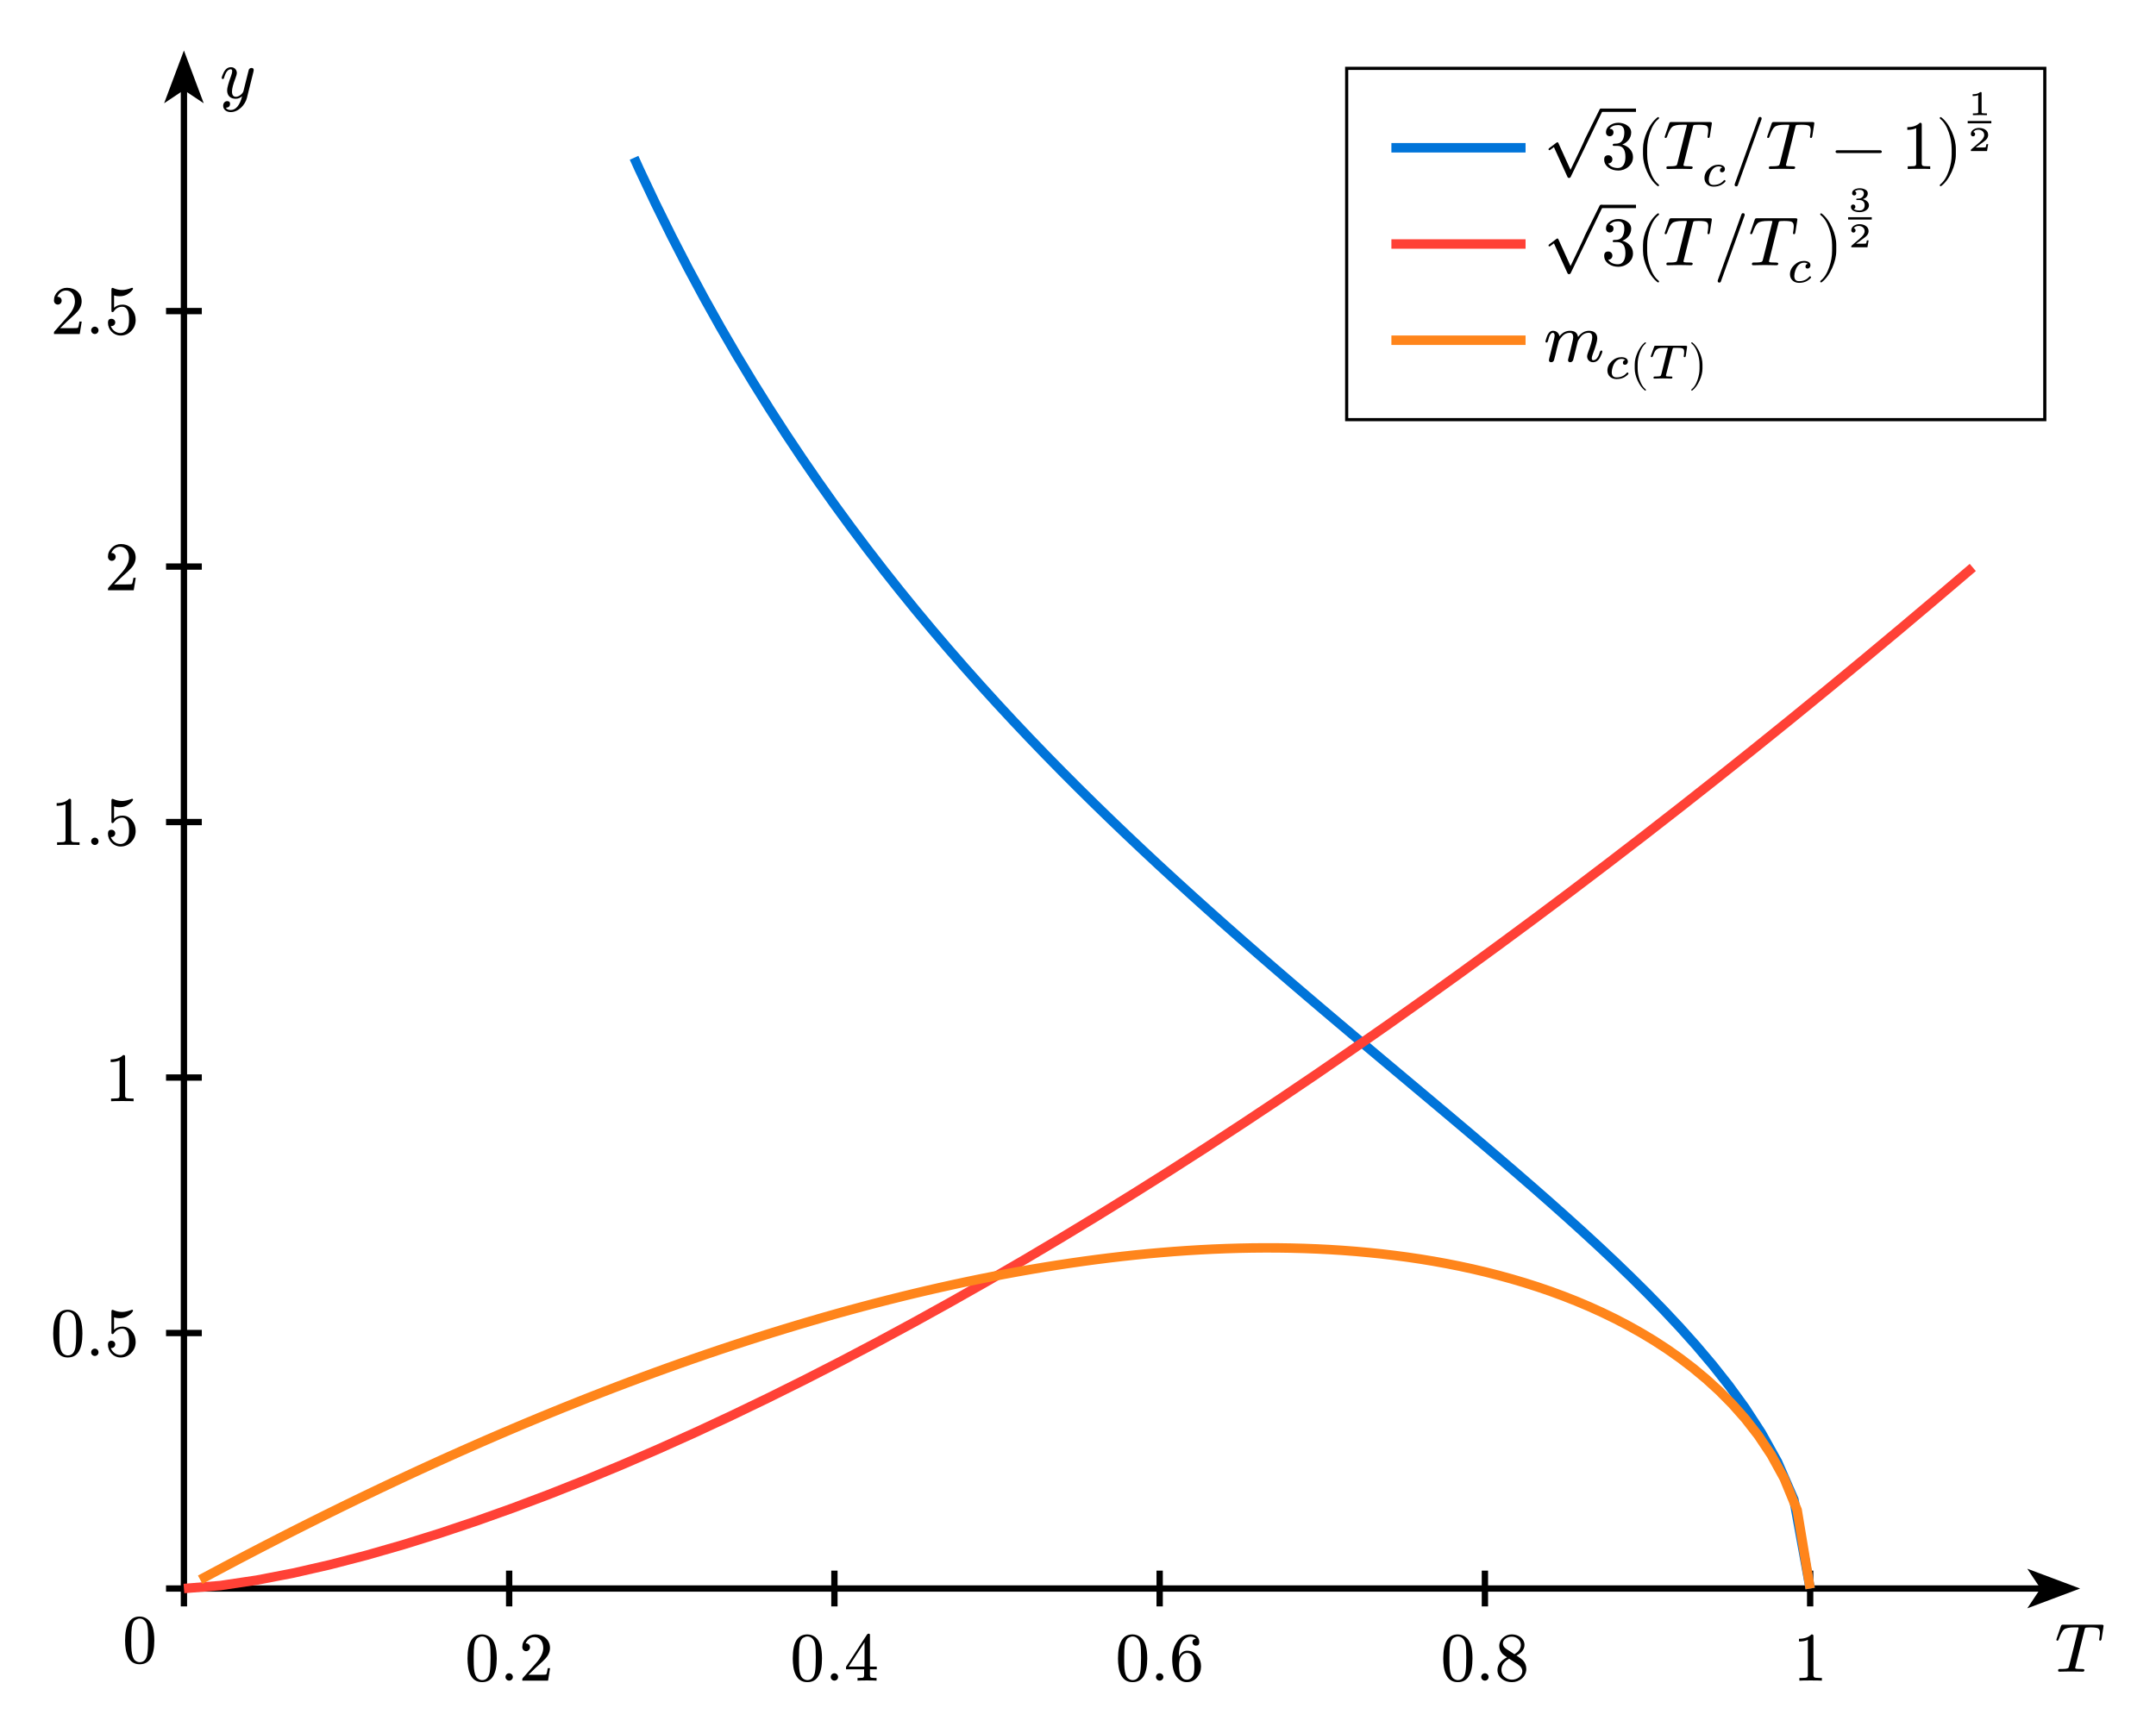
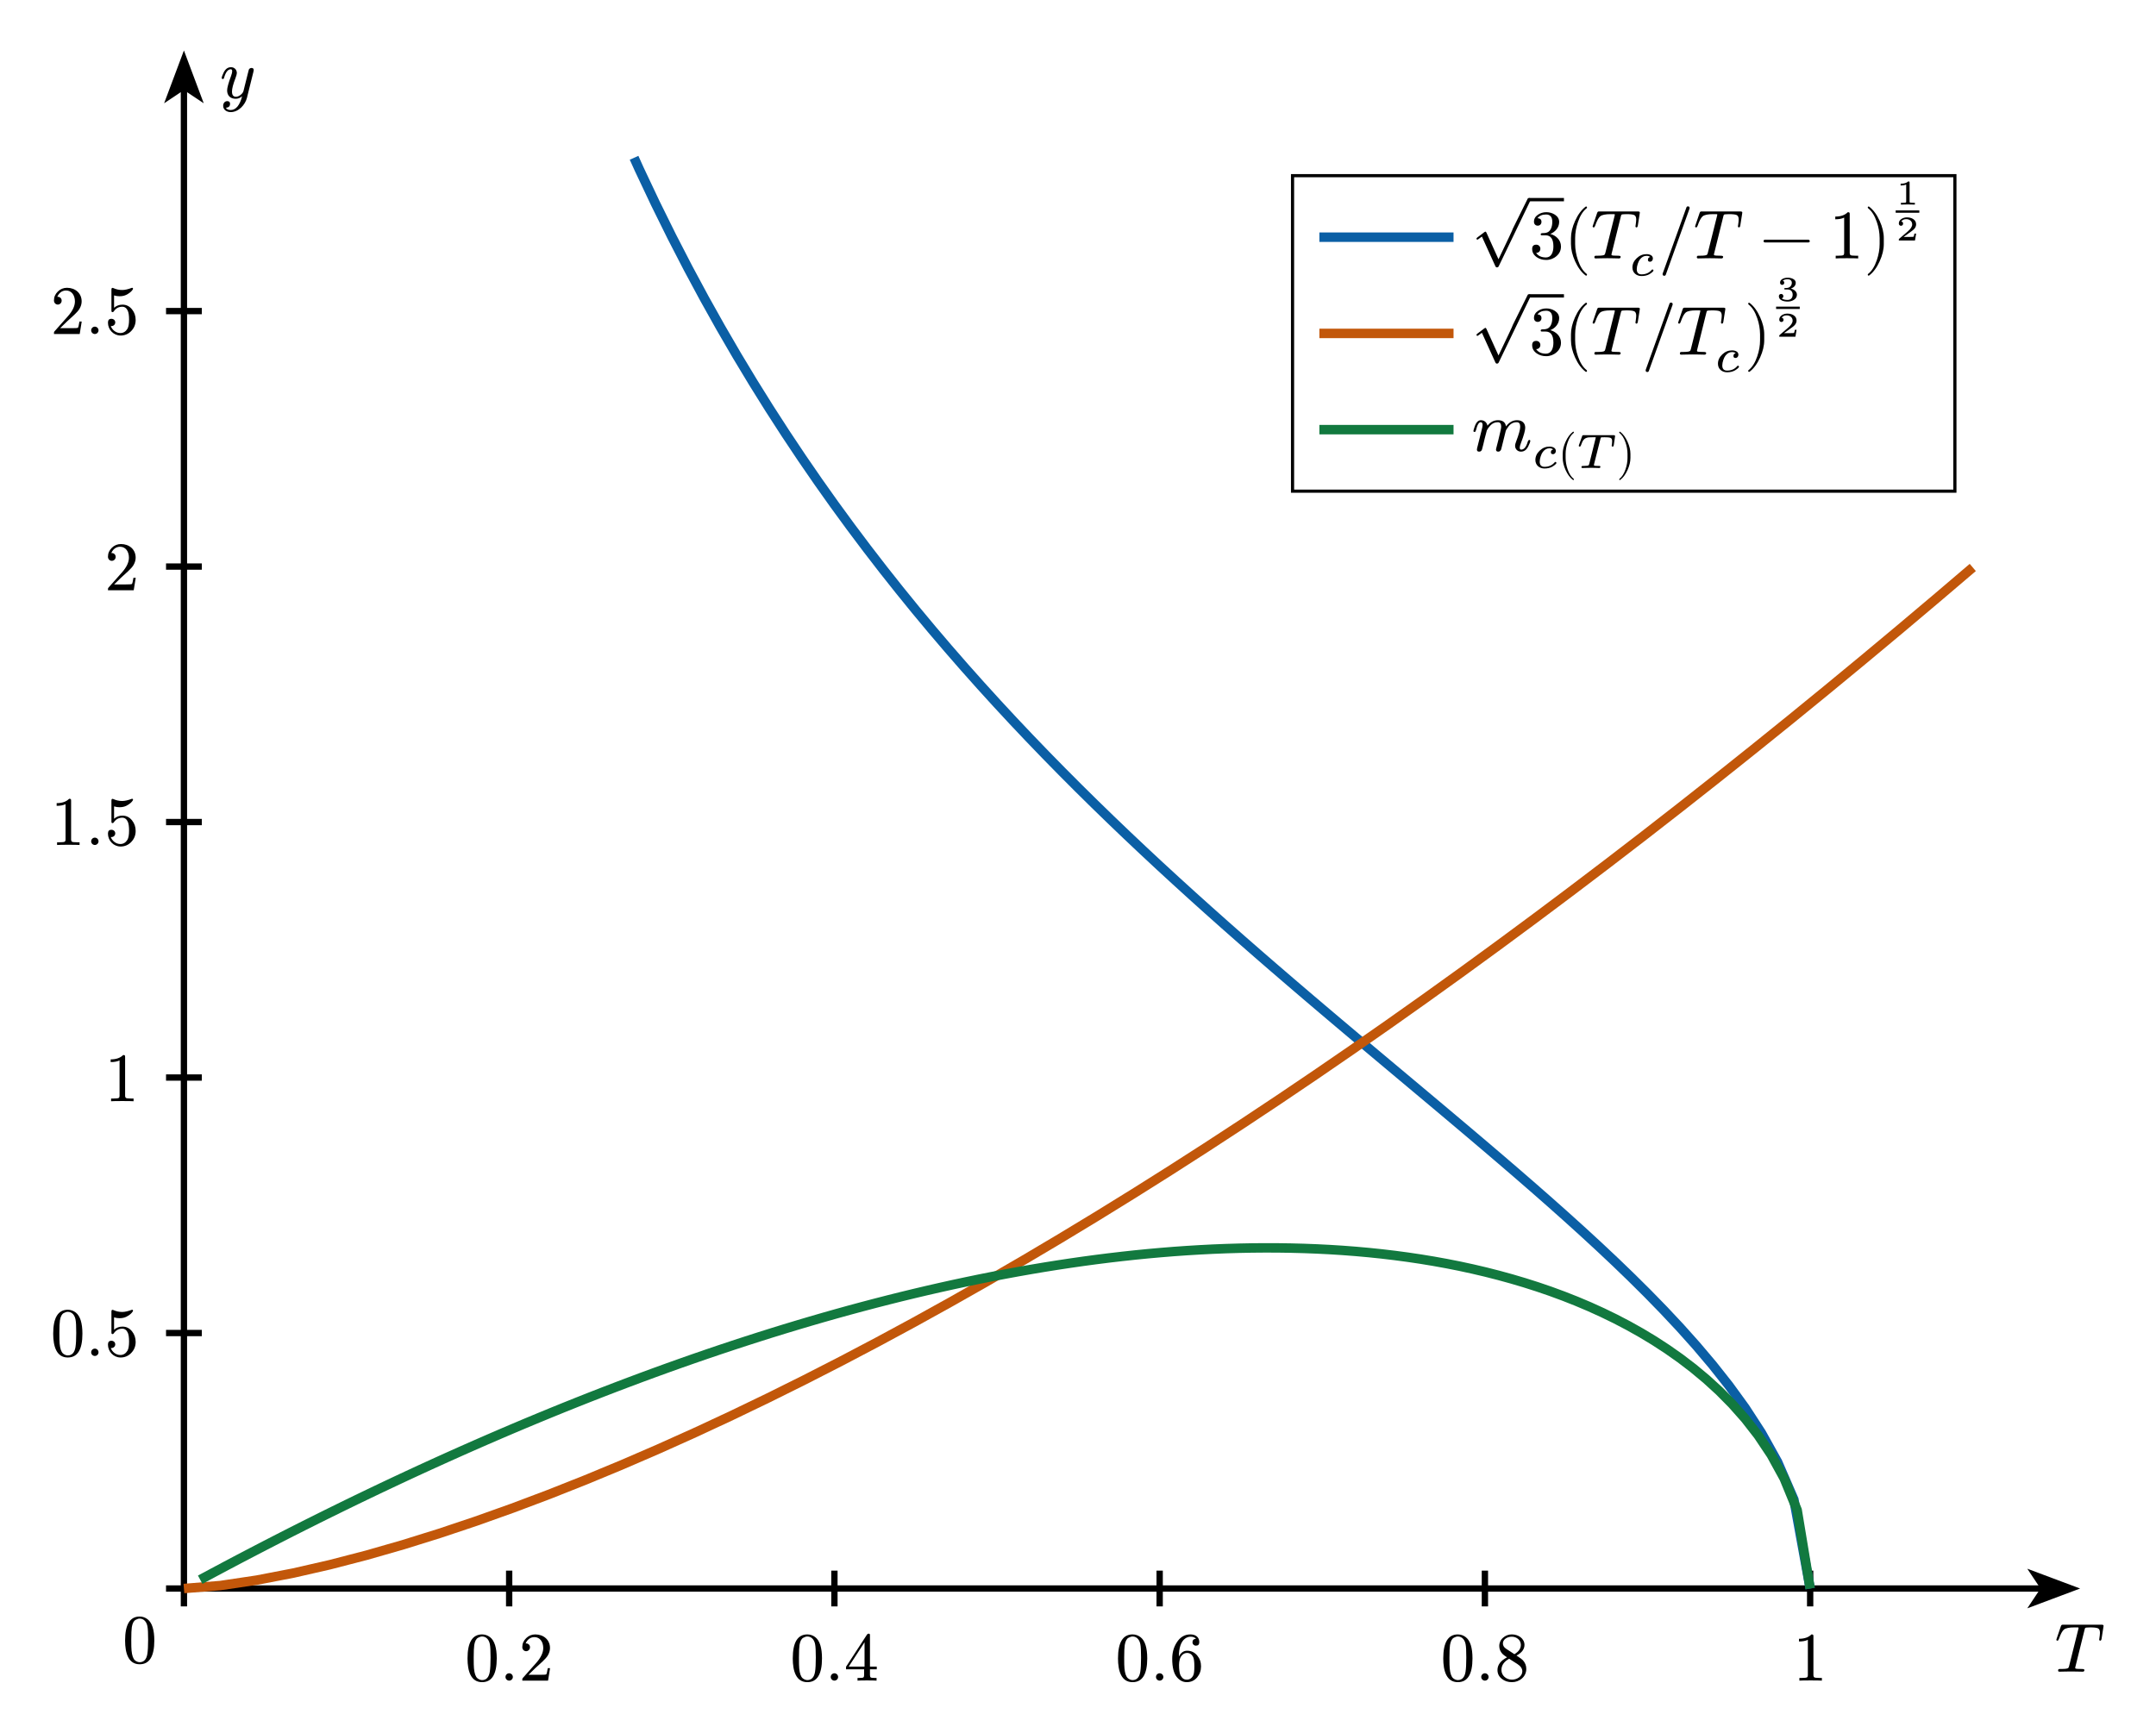
<svg xmlns="http://www.w3.org/2000/svg" xmlns:xlink="http://www.w3.org/1999/xlink" width="455.524" height="366.162" viewBox="0 0 341.643 274.621">
  <path fill="none" stroke="#000" d="M26.31 251.78h297.631" />
  <path stroke="#000" d="m328.194 251.78-5.67-2.126 1.417 2.126-1.417 2.126z" />
  <path fill="none" stroke="#000" d="M80.684 254.615v-5.67" />
  <path fill="none" d="M73.655 258.866h14.058v7.755H73.655z" />
  <use xlink:href="#a" transform="matrix(1 0 0 -1 73.655 266.38)" />
  <use xlink:href="#b" transform="matrix(1 0 0 -1 79.155 266.38)" />
  <use xlink:href="#c" transform="matrix(1 0 0 -1 82.213 266.38)" />
  <path fill="none" stroke="#000" d="M132.223 254.615v-5.67" />
  <path fill="none" d="M125.194 258.866h14.058v7.755h-14.058z" />
  <use xlink:href="#a" transform="matrix(1 0 0 -1 125.194 266.38)" />
  <use xlink:href="#b" transform="matrix(1 0 0 -1 130.694 266.38)" />
  <use xlink:href="#d" transform="matrix(1 0 0 -1 133.752 266.38)" />
  <path fill="none" stroke="#000" d="M183.762 254.615v-5.67" />
  <path fill="none" d="M176.733 258.866h14.058v7.755h-14.058z" />
  <use xlink:href="#a" transform="matrix(1 0 0 -1 176.733 266.38)" />
  <use xlink:href="#b" transform="matrix(1 0 0 -1 182.233 266.38)" />
  <use xlink:href="#e" transform="matrix(1 0 0 -1 185.29 266.38)" />
  <path fill="none" stroke="#000" d="M235.3 254.615v-5.67" />
  <path fill="none" d="M228.272 258.866h14.058v7.755h-14.058z" />
  <use xlink:href="#a" transform="matrix(1 0 0 -1 228.272 266.38)" />
  <use xlink:href="#b" transform="matrix(1 0 0 -1 233.772 266.38)" />
  <use xlink:href="#f" transform="matrix(1 0 0 -1 236.83 266.38)" />
  <path fill="none" stroke="#000" d="M286.84 254.615v-5.67" />
  <path fill="none" d="M284.09 258.866h5.5v7.513h-5.5z" />
  <use xlink:href="#g" transform="matrix(1 0 0 -1 284.09 266.38)" />
  <path fill="none" d="M325.591 257.449h8.052v7.513h-8.052z" />
  <use xlink:href="#h" transform="matrix(1 0 0 -1 325.591 264.962)" />
  <path fill="none" stroke="#000" d="M29.145 254.614V13.676" />
  <path stroke="#000" d="m29.145 9.424-2.126 5.67 2.126-1.418 2.126 1.417z" />
  <path fill="none" stroke="#000" d="M26.31 211.285h5.67" />
  <path fill="none" d="M8 207.407h14.058v7.755H8z" />
  <use xlink:href="#a" transform="matrix(1 0 0 -1 8 214.92)" />
  <use xlink:href="#b" transform="matrix(1 0 0 -1 13.5 214.92)" />
  <use xlink:href="#i" transform="matrix(1 0 0 -1 16.558 214.92)" />
  <path fill="none" stroke="#000" d="M26.31 170.79h5.67" />
  <path fill="none" d="M16.558 167.033h5.5v7.513h-5.5z" />
  <use xlink:href="#g" transform="matrix(1 0 0 -1 16.558 174.546)" />
  <path fill="none" stroke="#000" d="M26.31 130.295h5.67" />
  <path fill="none" d="M8 126.417h14.058v7.755H8z" />
  <use xlink:href="#g" transform="matrix(1 0 0 -1 8 133.93)" />
  <use xlink:href="#b" transform="matrix(1 0 0 -1 13.5 133.93)" />
  <use xlink:href="#i" transform="matrix(1 0 0 -1 16.558 133.93)" />
  <path fill="none" stroke="#000" d="M26.31 89.8h5.67" />
  <path fill="none" d="M16.558 86.043h5.5v7.513h-5.5z" />
  <use xlink:href="#c" transform="matrix(1 0 0 -1 16.558 93.556)" />
  <path fill="none" stroke="#000" d="M26.31 49.305h5.67" />
  <path fill="none" d="M8 45.427h14.058v7.755H8z" />
  <use xlink:href="#c" transform="matrix(1 0 0 -1 8 52.94)" />
  <use xlink:href="#b" transform="matrix(1 0 0 -1 13.5 52.94)" />
  <use xlink:href="#i" transform="matrix(1 0 0 -1 16.558 52.94)" />
  <path fill="none" d="M34.814 8h5.39v9.768h-5.39z" />
  <use xlink:href="#j" transform="matrix(1 0 0 -1 34.814 15.513)" />
  <path fill="none" d="M19.393 256.031h5.5v7.755h-5.5z" />
  <use xlink:href="#a" transform="matrix(1 0 0 -1 19.393 263.544)" />
-   <path fill="none" stroke="#0074d9" stroke-width="1.5" d="m100.476 25.008.823 1.825 2.577 5.453 2.577 5.214 2.577 4.996 2.577 4.794 2.577 4.608 2.577 4.437 2.577 4.277 2.577 4.13 2.577 3.991 2.577 3.864 2.577 3.744 2.577 3.633 2.577 3.528 2.577 3.43 2.576 3.34 2.577 3.252 2.577 3.172 2.577 3.096 2.577 3.024 2.577 2.957 2.577 2.894 2.577 2.834 2.577 2.778 2.577 2.725 2.577 2.676 2.577 2.628 2.577 2.585 2.577 2.543 2.577 2.504 2.577 2.468 2.577 2.433 2.577 2.402 2.577 2.371 2.577 2.344 2.577 2.318 2.576 2.295 2.577 2.272 2.577 2.253 2.577 2.235 2.577 2.218 2.577 2.205 2.577 2.192 2.577 2.181 2.577 2.173 2.577 2.167 2.577 2.163 2.577 2.16 2.577 2.16 2.577 2.162 2.577 2.168 2.577 2.175 2.577 2.185 2.577 2.2 2.577 2.216 2.577 2.238 2.576 2.263 2.577 2.294 2.577 2.33 2.577 2.373 2.577 2.424 2.577 2.485 2.577 2.557 2.577 2.644 2.577 2.75 2.577 2.88 2.577 3.045 2.577 3.258 2.577 3.548 2.577 3.965 2.577 4.63 2.577 5.941 2.577 14.099" />
-   <path fill="none" stroke="#ff4136" stroke-width="1.5" d="m29.145 251.78 5.785-.472 5.785-.863 5.785-1.117 5.785-1.323 5.785-1.5 5.785-1.66 5.785-1.804 5.785-1.938 5.785-2.063 5.785-2.181 5.785-2.293 5.785-2.4 5.784-2.502 5.785-2.6 5.785-2.695 5.785-2.787 5.785-2.874 5.785-2.961 5.785-3.044 5.785-3.125 5.785-3.205 5.785-3.281 5.785-3.357 5.785-3.431 5.785-3.503 5.785-3.574 5.785-3.643 5.785-3.712 5.785-3.778 5.785-3.844 5.785-3.909 5.785-3.972 5.785-4.035 5.785-4.096 5.785-4.157 5.785-4.217 5.785-4.276 5.785-4.334 5.785-4.391 5.785-4.448 5.785-4.504 5.785-4.56 5.785-4.614 5.785-4.667 5.785-4.722 5.785-4.774 5.785-4.826 5.785-4.878 5.785-4.928" />
-   <path fill="none" stroke="#ff851b" stroke-width="1.5" d="m31.722 250.384 2.057-1.104 2.057-1.096 2.058-1.086 2.057-1.076 2.058-1.068 2.057-1.058 2.057-1.05 2.058-1.039 2.057-1.03 2.058-1.02 2.057-1.011 2.057-1.002 2.058-.991 2.057-.982 2.058-.972 2.057-.962 2.057-.952 2.058-.941 2.057-.932 2.058-.921 2.057-.912 2.057-.9 2.058-.89 2.057-.88 2.058-.87 2.057-.857 2.057-.848 2.058-.837 2.057-.825 2.058-.815 2.057-.803 2.057-.792 2.058-.78 2.057-.77 2.058-.758 2.057-.746 2.058-.734 2.057-.722 2.057-.71 2.058-.698 2.057-.686 2.058-.673 2.057-.661 2.057-.649 2.058-.635 2.057-.623 2.058-.61 2.057-.596 2.057-.583 2.058-.57 2.057-.555 2.058-.542 2.057-.528 2.057-.514 2.058-.5 2.057-.485 2.058-.47 2.057-.456 2.057-.44 2.058-.426 2.057-.41 2.058-.393 2.057-.378 2.057-.362 2.058-.346 2.057-.328 2.058-.312 2.057-.295 2.057-.277 2.058-.259 2.057-.24 2.058-.224 2.057-.203 2.057-.185 2.058-.166 2.057-.145 2.058-.125 2.057-.105 2.057-.083 2.058-.062 2.057-.04 2.058-.017 2.057.006 2.058.03 2.057.053 2.057.079 2.058.104 2.057.13 2.058.158 2.057.185 2.057.214 2.058.244 2.057.274 2.058.306 2.057.339 2.057.372 2.058.408 2.057.445 2.058.483 2.057.524 2.057.565 2.058.609 2.057.656 2.058.704 2.057.757 2.057.811 2.058.87 2.057.934 2.058 1.001 2.057 1.075 2.057 1.154 2.058 1.243 2.057 1.34 2.058 1.447 2.057 1.572 2.057 1.713 2.058 1.878 2.057 2.078 2.058 2.323 2.057 2.64 2.057 3.079 2.058 3.746 2.057 5.01 2.058 12.434" />
-   <path fill="#ffffffc8" stroke="#000" stroke-width=".5" d="M213.397 10.835v55.677h110.626V10.835z" />
-   <path fill="#bfdcf5" stroke="#0074d9" stroke-width="1.5" d="M220.483 23.421h21.26" />
-   <path fill="none" d="M244.578 17.921h72.358v11h-72.358z" />
-   <use xlink:href="#k" transform="matrix(1 0 0 -1 244.578 17.646)" />
-   <path fill="none" stroke="#000" stroke-width=".528" d="M253.74 17.47h5.5" />
-   <use xlink:href="#l" transform="matrix(1 0 0 -1 253.74 26.787)" />
-   <use xlink:href="#m" transform="matrix(1 0 0 -1 259.24 26.787)" />
-   <use xlink:href="#h" transform="matrix(1 0 0 -1 263.52 26.787)" />
-   <use xlink:href="#n" transform="matrix(1 0 0 -1 269.614 29.504)" />
-   <use xlink:href="#o" transform="matrix(1 0 0 -1 274.257 26.787)" />
-   <use xlink:href="#h" transform="matrix(1 0 0 -1 279.757 26.787)" />
-   <use xlink:href="#p" transform="matrix(1 0 0 -1 290.253 26.787)" />
-   <use xlink:href="#g" transform="matrix(1 0 0 -1 301.256 26.787)" />
-   <use xlink:href="#q" transform="matrix(1 0 0 -1 306.756 26.787)" />
-   <use xlink:href="#r" transform="matrix(1 0 0 -1 311.805 18.253)" />
-   <use xlink:href="#s" transform="matrix(1 0 0 -1 311.805 23.944)" />
-   <path fill="none" stroke="#000" stroke-width=".37" d="M311.805 19.362h3.745" />
-   <path fill="#ffd0cd" stroke="#ff4136" stroke-width="1.5" d="M220.483 38.673h21.26" />
-   <path fill="none" d="M244.578 33.173h53.411v11h-53.411z" />
-   <use xlink:href="#k" transform="matrix(1 0 0 -1 244.578 32.898)" />
-   <path fill="none" stroke="#000" stroke-width=".528" d="M253.74 32.722h5.5" />
-   <use xlink:href="#l" transform="matrix(1 0 0 -1 253.74 42.04)" />
-   <use xlink:href="#m" transform="matrix(1 0 0 -1 259.24 42.04)" />
-   <use xlink:href="#h" transform="matrix(1 0 0 -1 263.52 42.04)" />
-   <use xlink:href="#o" transform="matrix(1 0 0 -1 271.572 42.04)" />
-   <use xlink:href="#h" transform="matrix(1 0 0 -1 277.072 42.04)" />
-   <use xlink:href="#n" transform="matrix(1 0 0 -1 283.166 44.756)" />
-   <use xlink:href="#q" transform="matrix(1 0 0 -1 287.809 42.04)" />
-   <use xlink:href="#t" transform="matrix(1 0 0 -1 292.858 33.505)" />
-   <use xlink:href="#s" transform="matrix(1 0 0 -1 292.858 39.196)" />
-   <path fill="none" stroke="#000" stroke-width=".37" d="M292.858 34.614h3.745" />
-   <path fill="#cbf2cf" stroke="#ff851b" stroke-width="1.5" d="M220.483 53.925h21.26" />
-   <path fill="none" d="M244.578 48.425h26.59v11h-26.59z" />
-   <use xlink:href="#u" transform="matrix(1 0 0 -1 244.578 57.291)" />
-   <use xlink:href="#n" transform="matrix(1 0 0 -1 254.236 60.008)" />
-   <use xlink:href="#v" transform="matrix(1 0 0 -1 258.263 60.008)" />
-   <use xlink:href="#w" transform="matrix(1 0 0 -1 261.258 60.008)" />
-   <use xlink:href="#x" transform="matrix(1 0 0 -1 267.557 60.008)" />
+   <path fill="none" stroke="#0b5fa5" stroke-width="1.5" d="m100.476 25.008.823 1.825 2.577 5.453 2.577 5.214 2.577 4.996 2.577 4.794 2.577 4.608 2.577 4.437 2.577 4.277 2.577 4.13 2.577 3.991 2.577 3.864 2.577 3.744 2.577 3.633 2.577 3.528 2.577 3.43 2.576 3.34 2.577 3.252 2.577 3.172 2.577 3.096 2.577 3.024 2.577 2.957 2.577 2.894 2.577 2.834 2.577 2.778 2.577 2.725 2.577 2.676 2.577 2.628 2.577 2.585 2.577 2.543 2.577 2.504 2.577 2.468 2.577 2.433 2.577 2.402 2.577 2.371 2.577 2.344 2.577 2.318 2.576 2.295 2.577 2.272 2.577 2.253 2.577 2.235 2.577 2.218 2.577 2.205 2.577 2.192 2.577 2.181 2.577 2.173 2.577 2.167 2.577 2.163 2.577 2.16 2.577 2.16 2.577 2.162 2.577 2.168 2.577 2.175 2.577 2.185 2.577 2.2 2.577 2.216 2.577 2.238 2.576 2.263 2.577 2.294 2.577 2.33 2.577 2.373 2.577 2.424 2.577 2.485 2.577 2.557 2.577 2.644 2.577 2.75 2.577 2.88 2.577 3.045 2.577 3.258 2.577 3.548 2.577 3.965 2.577 4.63 2.577 5.941 2.577 14.099" />
+   <path fill="none" stroke="#c2570a" stroke-width="1.5" d="m29.145 251.78 5.785-.472 5.785-.863 5.785-1.117 5.785-1.323 5.785-1.5 5.785-1.66 5.785-1.804 5.785-1.938 5.785-2.063 5.785-2.181 5.785-2.293 5.785-2.4 5.784-2.502 5.785-2.6 5.785-2.695 5.785-2.787 5.785-2.874 5.785-2.961 5.785-3.044 5.785-3.125 5.785-3.205 5.785-3.281 5.785-3.357 5.785-3.431 5.785-3.503 5.785-3.574 5.785-3.643 5.785-3.712 5.785-3.778 5.785-3.844 5.785-3.909 5.785-3.972 5.785-4.035 5.785-4.096 5.785-4.157 5.785-4.217 5.785-4.276 5.785-4.334 5.785-4.391 5.785-4.448 5.785-4.504 5.785-4.56 5.785-4.614 5.785-4.667 5.785-4.722 5.785-4.774 5.785-4.826 5.785-4.878 5.785-4.928" />
+   <path fill="none" stroke="#12793f" stroke-width="1.5" d="m31.722 250.384 2.057-1.104 2.057-1.096 2.058-1.086 2.057-1.076 2.058-1.068 2.057-1.058 2.057-1.05 2.058-1.039 2.057-1.03 2.058-1.02 2.057-1.011 2.057-1.002 2.058-.991 2.057-.982 2.058-.972 2.057-.962 2.057-.952 2.058-.941 2.057-.932 2.058-.921 2.057-.912 2.057-.9 2.058-.89 2.057-.88 2.058-.87 2.057-.857 2.057-.848 2.058-.837 2.057-.825 2.058-.815 2.057-.803 2.057-.792 2.058-.78 2.057-.77 2.058-.758 2.057-.746 2.058-.734 2.057-.722 2.057-.71 2.058-.698 2.057-.686 2.058-.673 2.057-.661 2.057-.649 2.058-.635 2.057-.623 2.058-.61 2.057-.596 2.057-.583 2.058-.57 2.057-.555 2.058-.542 2.057-.528 2.057-.514 2.058-.5 2.057-.485 2.058-.47 2.057-.456 2.057-.44 2.058-.426 2.057-.41 2.058-.393 2.057-.378 2.057-.362 2.058-.346 2.057-.328 2.058-.312 2.057-.295 2.057-.277 2.058-.259 2.057-.24 2.058-.224 2.057-.203 2.057-.185 2.058-.166 2.057-.145 2.058-.125 2.057-.105 2.057-.083 2.058-.062 2.057-.04 2.058-.017 2.057.006 2.058.03 2.057.053 2.057.079 2.058.104 2.057.13 2.058.158 2.057.185 2.057.214 2.058.244 2.057.274 2.058.306 2.057.339 2.057.372 2.058.408 2.057.445 2.058.483 2.057.524 2.057.565 2.058.609 2.057.656 2.058.704 2.057.757 2.057.811 2.058.87 2.057.934 2.058 1.001 2.057 1.075 2.057 1.154 2.058 1.243 2.057 1.34 2.058 1.447 2.057 1.572 2.057 1.713 2.058 1.878 2.057 2.078 2.058 2.323 2.057 2.64 2.057 3.079 2.058 3.746 2.057 5.01 2.058 12.434" />
+   <path fill="#ffffffc8" stroke="#000" stroke-width=".5" d="M204.818 27.843V77.85h104.957V27.843z" />
+   <path fill="#bfdcf5" stroke="#0b5fa5" stroke-width="1.5" d="M209.07 37.594h21.26" />
+   <path fill="none" d="M233.164 32.094h72.359v11h-72.359z" />
+   <use xlink:href="#k" transform="matrix(1 0 0 -1 233.164 31.82)" />
+   <path fill="none" stroke="#000" stroke-width=".528" d="M242.327 31.643h5.5" />
+   <use xlink:href="#l" transform="matrix(1 0 0 -1 242.327 40.96)" />
+   <use xlink:href="#m" transform="matrix(1 0 0 -1 247.827 40.96)" />
+   <use xlink:href="#h" transform="matrix(1 0 0 -1 252.106 40.96)" />
+   <use xlink:href="#n" transform="matrix(1 0 0 -1 258.2 43.677)" />
+   <use xlink:href="#o" transform="matrix(1 0 0 -1 262.843 40.96)" />
+   <use xlink:href="#h" transform="matrix(1 0 0 -1 268.343 40.96)" />
+   <use xlink:href="#p" transform="matrix(1 0 0 -1 278.84 40.96)" />
+   <use xlink:href="#g" transform="matrix(1 0 0 -1 289.842 40.96)" />
+   <use xlink:href="#q" transform="matrix(1 0 0 -1 295.342 40.96)" />
+   <use xlink:href="#r" transform="matrix(1 0 0 -1 300.391 32.427)" />
+   <use xlink:href="#s" transform="matrix(1 0 0 -1 300.391 38.117)" />
+   <path fill="none" stroke="#000" stroke-width=".37" d="M300.391 33.535h3.746" />
+   <path fill="#ffd0cd" stroke="#c2570a" stroke-width="1.5" d="M209.07 52.846h21.26" />
+   <path fill="none" d="M233.164 47.346h53.412v11h-53.412z" />
+   <use xlink:href="#k" transform="matrix(1 0 0 -1 233.164 47.071)" />
+   <path fill="none" stroke="#000" stroke-width=".528" d="M242.327 46.895h5.5" />
+   <use xlink:href="#l" transform="matrix(1 0 0 -1 242.327 56.212)" />
+   <use xlink:href="#m" transform="matrix(1 0 0 -1 247.827 56.212)" />
+   <use xlink:href="#h" transform="matrix(1 0 0 -1 252.106 56.212)" />
+   <use xlink:href="#o" transform="matrix(1 0 0 -1 260.158 56.212)" />
+   <use xlink:href="#h" transform="matrix(1 0 0 -1 265.658 56.212)" />
+   <use xlink:href="#n" transform="matrix(1 0 0 -1 271.752 58.93)" />
+   <use xlink:href="#q" transform="matrix(1 0 0 -1 276.395 56.212)" />
+   <use xlink:href="#t" transform="matrix(1 0 0 -1 281.444 47.679)" />
+   <use xlink:href="#s" transform="matrix(1 0 0 -1 281.444 53.369)" />
+   <path fill="none" stroke="#000" stroke-width=".37" d="M281.444 48.787h3.746" />
+   <path fill="#cbf2cf" stroke="#12793f" stroke-width="1.5" d="M209.07 68.098h21.26" />
+   <path fill="none" d="M233.164 62.598h26.59v11h-26.59z" />
+   <use xlink:href="#u" transform="matrix(1 0 0 -1 233.164 71.464)" />
+   <use xlink:href="#n" transform="matrix(1 0 0 -1 242.822 74.181)" />
+   <use xlink:href="#v" transform="matrix(1 0 0 -1 246.85 74.181)" />
+   <use xlink:href="#w" transform="matrix(1 0 0 -1 249.845 74.181)" />
+   <use xlink:href="#x" transform="matrix(1 0 0 -1 256.143 74.181)" />
  <defs>
    <symbol id="a" overflow="visible">
      <path d="M2.739-.242C4.29-.242 5.06 1.012 5.06 3.52c0 1.683-.352 2.805-1.045 3.355a2.05 2.05 0 0 1-1.265.451C1.199 7.326.429 6.061.429 3.52c0-2.024.539-3.762 2.31-3.762m1.232 6.006c.077-.385.11-1.089.11-2.112 0-1.012-.044-1.76-.121-2.244Q3.745.088 2.739.088c-.253 0-.506.099-.737.286-.297.253-.473.77-.55 1.562-.033.275-.044.847-.044 1.716 0 .957.033 1.628.088 1.991.099.605.297.99.605 1.155.242.132.451.198.638.198.715 0 1.111-.583 1.232-1.232" />
    </symbol>
    <symbol id="b" overflow="visible">
      <path d="M2.112.583a.587.587 0 0 1-.583.583.587.587 0 0 1-.583-.583C.946.264 1.21 0 1.529 0s.583.264.583.583" />
    </symbol>
    <symbol id="c" overflow="visible">
      <path d="M2.607 7.326a2 2 0 0 1-1.441-.594C.759 6.336.55 5.874.55 5.313c0-.374.275-.649.616-.649a.62.62 0 0 1 .605.616.595.595 0 0 1-.616.616c-.033 0-.055 0-.077-.011.209.539.693 1.012 1.386 1.012.902 0 1.408-.781 1.408-1.727 0-.737-.374-1.529-1.122-2.365L.682.473C.539.308.55.319.55 0h4.081l.319 1.98h-.363c-.088-.561-.165-.88-.231-.979-.055-.055-.385-.077-.99-.077H1.529l1.067 1.045c.748.704 1.694 1.463 2.013 2.046q.33.577.33 1.155c0 1.298-1.012 2.156-2.332 2.156" />
    </symbol>
    <symbol id="d" overflow="visible">
      <path d="M3.883 7.447c-.099 0-.187-.055-.253-.154L.308 2.189v-.396h2.871V.891c0-.198-.044-.33-.121-.385S2.772.429 2.409.429h-.275V0c.319.022.825.033 1.507.033S4.829.022 5.148 0v.429h-.275c-.363 0-.572.022-.649.077s-.121.187-.121.385v.902h1.078v.429H4.103V7.26c0 .11-.077.187-.22.187m-.638-1.364V2.222H.737Z" />
    </symbol>
    <symbol id="e" overflow="visible">
      <path d="M4.213 5.544c.363 0 .539.187.539.561 0 .792-.594 1.221-1.408 1.221-.913 0-1.639-.429-2.178-1.298C.693 5.28.462 4.433.462 3.476c0-1.397.253-2.376.77-2.959.44-.506.946-.759 1.529-.759q1.007 0 1.65.759c.407.484.616 1.067.616 1.738q0 1.007-.594 1.716c-.418.506-.957.77-1.606.77-.572 0-1.012-.319-1.309-.935v.066c0 1.243.308 2.299.968 2.783.286.209.583.308.88.308.396 0 .682-.11.869-.341-.374 0-.561-.209-.561-.539 0-.308.231-.539.539-.539M3.784 3.74c.121-.253.187-.748.187-1.474 0-.715-.055-1.188-.176-1.43-.22-.451-.561-.682-1.034-.682-.319 0-.561.11-.737.33-.143.176-.242.33-.286.451-.132.341-.198.858-.198 1.562 0 .308.044.605.121.891.143.517.55 1.001 1.155 1.001.429 0 .759-.22.968-.649" />
    </symbol>
    <symbol id="f" overflow="visible">
      <path d="M2.75 7.326a2.06 2.06 0 0 1-1.408-.528 1.7 1.7 0 0 1-.594-1.331q0-.676.495-1.221.115-.132.726-.561C.968 3.168.462 2.497.462 1.683c0-.583.242-1.056.715-1.419.44-.341.957-.506 1.562-.506a2.36 2.36 0 0 1 1.606.594c.451.396.682.913.682 1.518 0 .506-.176.957-.539 1.364-.132.143-.473.396-1.012.737.847.451 1.265 1.023 1.265 1.694 0 1.001-.957 1.661-1.991 1.661m1.419-1.661c0-.572-.341-1.067-1.023-1.474l-1.309.858c-.341.22-.517.506-.517.847 0 .66.715 1.067 1.419 1.067.759 0 1.43-.539 1.43-1.298M2.75.154c-.902 0-1.661.649-1.661 1.529q0 1.106 1.221 1.782l1.298-.825c.528-.341.792-.726.792-1.166 0-.792-.825-1.32-1.65-1.32" />
    </symbol>
    <symbol id="g" overflow="visible">
      <path d="M2.959 7.326q-.677-.693-1.98-.693v-.429c.572 0 1.045.088 1.408.264V.902c0-.198-.044-.33-.143-.385S1.87.429 1.43.429h-.385V0q.413.033 1.782.033 1.37 0 1.782-.033v.429h-.385c-.451 0-.726.033-.814.088s-.143.187-.143.385v6.094c0 .264-.022.33-.308.33" />
    </symbol>
    <symbol id="h" overflow="visible">
      <path d="M3.784 6.941a1 1 0 0 0-.044-.22L2.288.913a1 1 0 0 0-.121-.308C2.068.484 1.694.429 1.034.429.693.429.539.462.539.176.539.055.616 0 .759 0c.561 0 1.353.044 1.826.033l.902-.011c.154 0 .759-.022.946-.022s.275.088.275.264c0 .11-.132.165-.407.165-.572 0-.902.022-1.001.077-.033.022-.055.066-.055.132L4.73 6.633c.033.154.066.253.099.286q.066.099.792.099c.605 0 1.023-.044 1.232-.143s.319-.33.319-.704c0-.198-.033-.484-.088-.858a1 1 0 0 1-.033-.209c0-.121.055-.187.176-.187.099 0 .165.099.198.286l.297 1.892a1 1 0 0 1 .022.187c0 .11-.11.165-.341.165H1.375c-.286 0-.308-.033-.396-.242L.33 5.291a4 4 0 0 1-.066-.209c0-.11.055-.165.176-.165.088 0 .165.088.22.253.275.803.55 1.298.803 1.507.286.231.836.341 1.639.341h.429c.121 0 .253.011.253-.077" />
    </symbol>
    <symbol id="i" overflow="visible">
      <path d="M1.298 3.465c.055 0 .121.044.176.121.33.495.781.737 1.353.737.385 0 .682-.22.88-.671.121-.297.187-.748.187-1.353 0-.693-.088-1.177-.253-1.463C3.366.385 2.992.154 2.519.154c-.737 0-1.32.528-1.518 1.1.033-.011.055 0 .099 0 .33 0 .605.253.605.583 0 .341-.275.572-.605.572-.385 0-.55-.209-.55-.616 0-1.1.891-2.035 1.991-2.035a2.27 2.27 0 0 1 1.705.726c.462.484.693 1.067.693 1.738 0 .638-.187 1.188-.561 1.661-.407.517-.913.77-1.529.77-.517 0-.968-.165-1.331-.495v1.958c.297-.088.583-.132.88-.132.506 0 .946.121 1.32.374.341.209.572.418.704.616.066.088.099.154.099.187q0 .165-.165.165c-.605-.231-1.122-.352-1.54-.352a3.3 3.3 0 0 0-1.419.308.4.4 0 0 1-.143.033c-.099 0-.154-.099-.154-.308V3.795c0-.231 0-.33.198-.33" />
    </symbol>
    <symbol id="j" overflow="visible">
      <path d="M1.793 4.862q-.742 0-1.155-.825c-.209-.429-.319-.726-.319-.891 0-.099.055-.154.176-.154.154 0 .165.066.209.231.253.869.605 1.309 1.056 1.309.143 0 .22-.099.22-.297 0-.176-.055-.429-.176-.748-.418-1.133-.627-1.892-.627-2.299 0-.836.517-1.331 1.364-1.331.363 0 .704.132 1.012.396q-.577-2.178-1.815-2.178-.561 0-.759.363.66.033.66.627c0 .275-.143.418-.44.418-.407 0-.649-.341-.649-.748 0-.605.55-.99 1.188-.99 1.265 0 2.299 1.166 2.574 2.244l1.034 4.158c.033.121.044.209.044.264 0 .22-.121.33-.352.33a.47.47 0 0 1-.418-.253 8 8 0 0 1-.154-.594l-.704-2.827C3.652.671 3.069.176 2.574.176c-.418 0-.627.275-.627.836 0 .462.187 1.166.55 2.112.143.385.22.649.22.803 0 .539-.385.935-.924.935" />
    </symbol>
    <symbol id="k" overflow="visible">
      <path d="M9.317-.022a.7.7 0 0 1 .066.198q0 .264-.264.264a.22.22 0 0 1-.22-.143c-1.573-3.146-2.354-4.73-2.354-4.752v-.011c0-.077-.748-1.672-2.255-4.807L2.387-5.071c-.055.121-.11.176-.176.176-.033 0-.099-.033-.187-.099L.946-5.808C.847-5.885.803-5.94.803-5.995c0-.11.055-.165.154-.165.033 0 .088.033.176.099l.528.385 2.134-4.697c.055-.121.132-.187.242-.187.132 0 .22.055.275.154Z" />
    </symbol>
    <symbol id="l" overflow="visible">
      <path d="M3.333 3.883c.726.275 1.408.968 1.408 1.903 0 .473-.231.858-.682 1.155a2.46 2.46 0 0 1-1.353.385c-.495 0-.924-.132-1.309-.385-.429-.286-.649-.66-.649-1.133 0-.363.242-.616.594-.616s.594.253.594.605c0 .363-.209.561-.627.583.286.385.737.583 1.353.583.66 0 .99-.385.99-1.166 0-.462-.088-.847-.253-1.166-.297-.528-.704-.627-1.386-.627-.132-.022-.198-.077-.198-.176 0-.165.077-.165.297-.165h.473c.825 0 1.243-.583 1.243-1.76 0-.935-.341-1.749-1.177-1.749-.715 0-1.243.242-1.562.726a.636.636 0 0 1 .671.649.63.63 0 0 1-.649.649c-.429 0-.649-.22-.649-.671 0-.539.242-.968.726-1.309.429-.297.935-.44 1.496-.44a2.43 2.43 0 0 1 1.639.616c.473.407.704.913.704 1.529 0 1.034-.814 1.749-1.694 1.98" />
    </symbol>
    <symbol id="m" overflow="visible">
      <path d="M3.498-2.728c.099 0 .154.055.154.154 0 .033-.022.077-.055.121-.572.44-1.034 1.166-1.375 2.167a8 8 0 0 0-.451 2.574v.924c0 .847.154 1.705.451 2.574.341 1.001.803 1.727 1.375 2.167a.18.18 0 0 1 .055.121c0 .099-.055.154-.154.154a.2.2 0 0 1-.077-.033c-.66-.506-1.21-1.254-1.661-2.255-.429-.957-.649-1.859-.649-2.728v-.924c0-.869.22-1.771.649-2.728.451-1.001 1.001-1.749 1.661-2.255a.2.2 0 0 1 .077-.033" />
    </symbol>
    <symbol id="n" overflow="visible">
      <path d="M3.65.97q-.07 0-.139-.092C3.12.423 2.587.192 1.925.192q-.762-.002-.762.817c0 .523.254 1.232.493 1.54q.439.577 1.039.577c.27 0 .462-.061.593-.185-.239-.053-.354-.2-.354-.438 0-.208.108-.308.323-.308.285 0 .462.23.462.515 0 .486-.493.686-1.024.686-.562 0-1.078-.208-1.532-.64Q.479 2.113.477 1.272c0-.809.624-1.348 1.433-1.348q.716 0 1.224.277c.177.1.678.424.678.609 0 .069-.093.161-.162.161" />
    </symbol>
    <symbol id="o" overflow="visible">
      <path d="M4.884 7.898c.011.022.011.055.011.088q0 .264-.264.264c-.121 0-.198-.055-.242-.176L.627-2.398C.616-2.42.616-2.453.616-2.486q0-.264.264-.264c.121 0 .198.055.242.176Z" />
    </symbol>
    <symbol id="p" overflow="visible">
      <path d="M7.678 2.97H.88c-.176 0-.264-.077-.264-.22s.088-.22.264-.22h6.798c.176 0 .264.077.264.22 0 .132-.132.22-.264.22" />
    </symbol>
    <symbol id="q" overflow="visible">
      <path d="M.858-2.695c.66.506 1.21 1.254 1.661 2.255.429.957.649 1.859.649 2.728v.924c0 .869-.22 1.771-.649 2.728C2.068 6.941 1.518 7.689.858 8.195a.2.2 0 0 1-.077.033c-.099 0-.154-.055-.154-.154 0-.044.022-.088.055-.121.572-.44 1.034-1.166 1.375-2.167a8 8 0 0 0 .451-2.574v-.924c0-.847-.154-1.705-.451-2.574-.341-1.001-.803-1.727-1.375-2.167-.033-.044-.055-.088-.055-.121 0-.099.055-.154.154-.154.011 0 .044.011.077.033" />
    </symbol>
    <symbol id="r" overflow="visible">
      <path d="M1.98 3.663q-.378-.346-1.078-.346H.786V3.03h.116q.419.001.764.144V.488q.002-.091-.022-.126Q1.604.28 1.116.28H.825V0q.32.023 1.111.022Q2.727.023 3.047 0v.28h-.292q-.485 0-.533.083a.3.3 0 0 0-.017.126v2.987c0 .187-.022.187-.225.187" />
    </symbol>
    <symbol id="s" overflow="visible">
      <path d="M.836 2.332a.33.33 0 0 1 .341.341q-.002.29-.291.341.255.37.792.369c.522 0 .94-.325.94-.831q0-.52-.726-1.138L.572.286Q.507.229.501.187V0h2.557l.187 1.095H2.97Q2.895.65 2.822.594c-.028-.016-.22-.027-.567-.027H1.26c.709.522.863.627 1.32.951q.329.24.467.446.192.288.193.594-.002.551-.473.847c-.27.17-.594.258-.98.258a1.55 1.55 0 0 1-.857-.242Q.5 3.148.5 2.684c0-.209.166-.352.336-.352" />
    </symbol>
    <symbol id="t" overflow="visible">
      <path d="M2.343 1.936c.511.193.77.5.77.93q-.001.396-.456.621a1.85 1.85 0 0 1-.804.176q-.453 0-.792-.165-.435-.215-.434-.627c0-.198.137-.346.335-.346.187 0 .33.148.33.335 0 .17-.082.28-.242.319q.25.239.787.237c.374 0 .655-.193.655-.55a.804.804 0 0 0-.754-.825 12 12 0 0 0-.313-.017q-.14-.01-.138-.11c0-.115.055-.115.17-.115h.358c.506 0 .809-.32.809-.825 0-.512-.298-.831-.804-.831q-.652 0-.935.248.264.066.264.346a.344.344 0 0 1-.352.352C.584 1.089.44.941.44.726c0-.302.165-.533.5-.682q.37-.165.897-.165.537 0 .968.264.495.314.495.825c0 .517-.49.853-.957.968" />
    </symbol>
    <symbol id="u" overflow="visible">
      <path d="M7.227 4.862c-.671 0-1.254-.33-1.749-.979-.099.649-.517.979-1.265.979-.649 0-1.21-.286-1.672-.869-.088.484-.473.869-1.034.869-.451 0-.781-.363-1.012-1.078-.121-.352-.176-.561-.176-.627 0-.099.055-.154.176-.154.055 0 .088.011.121.033.055.099.088.176.11.253.198.836.451 1.254.748 1.254q.297 0 .297-.462c0-.143-.055-.44-.176-.891L.968.693A2.7 2.7 0 0 1 .869.209c0-.22.121-.33.352-.33.22 0 .374.11.451.33.011.055.088.33.209.803l.231.979.33 1.254c.121.253.308.506.55.77q.478.528 1.188.528c.363 0 .539-.242.539-.715q0-.215-.165-.891l-.297-1.254C4.18 1.364 4.004.704 3.916.352 3.905.275 3.894.231 3.894.209q0-.33.363-.33c.121 0 .209.033.286.11.165.165.176.242.242.539l.649 2.607c.033.143.187.396.451.748.33.44.77.66 1.309.66.363 0 .539-.242.539-.715 0-.429-.22-1.232-.671-2.409-.099-.253-.143-.462-.143-.605 0-.539.407-.935.935-.935.495 0 .869.275 1.144.825.22.44.33.737.33.88 0 .099-.055.154-.176.154-.077-.011-.154-.11-.209-.231C8.701.638 8.349.198 7.876.198c-.143 0-.22.11-.22.319 0 .165.066.407.198.748.451 1.177.671 1.98.671 2.398 0 .781-.517 1.199-1.298 1.199" />
    </symbol>
    <symbol id="v" overflow="visible">
      <path d="M2.449-1.91c.069 0 .107.039.107.108 0 .023-.015.054-.038.085-.4.308-.724.816-.963 1.517a5.6 5.6 0 0 0-.315 1.802v.646c0 .593.108 1.194.315 1.802.24.7.563 1.21.963 1.517a.12.12 0 0 1 .038.085q-.002.107-.107.108a.13.13 0 0 1-.054-.023c-.462-.355-.847-.878-1.163-1.579-.3-.67-.454-1.301-.454-1.91v-.646c0-.609.154-1.24.454-1.91.316-.7.7-1.224 1.163-1.579a.13.13 0 0 1 .054-.023" />
    </symbol>
    <symbol id="w" overflow="visible">
      <path d="M3.026 4.828 1.994.67A.7.7 0 0 0 1.91.454Q1.804.33 1.132.331C.878.331.755.346.755.14q0-.14.161-.139c.416 0 .878.038 1.31.03L2.91.024c.2 0 .5-.008.646-.023.131 0 .2.07.2.2 0 .07-.038.116-.123.131H3.42c-.378 0-.6.015-.655.054-.023.015-.03.038-.03.077a1 1 0 0 0 .023.17l1.008 3.996c.054.177.039.223.208.238.023.008.17.008.454.008q.661-.002.847-.062c.247-.084.34-.2.34-.577q0-.312-.07-.693 0-.148.162-.146c.038 0 .077.007.1.03a.7.7 0 0 1 .07.185l.207 1.456q.002.138-.262.138H1.14c-.216 0-.231-.015-.285-.177L.37 3.681c-.008-.039-.04-.124-.04-.147q0-.138.162-.138.115.002.185.2c.261.716.43 1.17 1.224 1.263.085.007.285.015.6.015h.324c.138 0 .2.015.2-.046" />
    </symbol>
    <symbol id="x" overflow="visible">
      <path d="M.6-1.886c.463.354.848.877 1.163 1.578.3.67.455 1.301.455 1.91v.646c0 .609-.154 1.24-.455 1.91Q1.293 5.206.601 5.737a.13.13 0 0 1-.054.023c-.07 0-.108-.039-.108-.108q.002-.049.038-.085c.4-.308.724-.816.963-1.517a5.6 5.6 0 0 0 .316-1.802v-.646Q1.754.712 1.44-.2C1.2-.9.878-1.41.477-1.717a.16.16 0 0 1-.037-.085q.001-.107.108-.108a.14.14 0 0 1 .054.024" />
    </symbol>
  </defs>
</svg>
